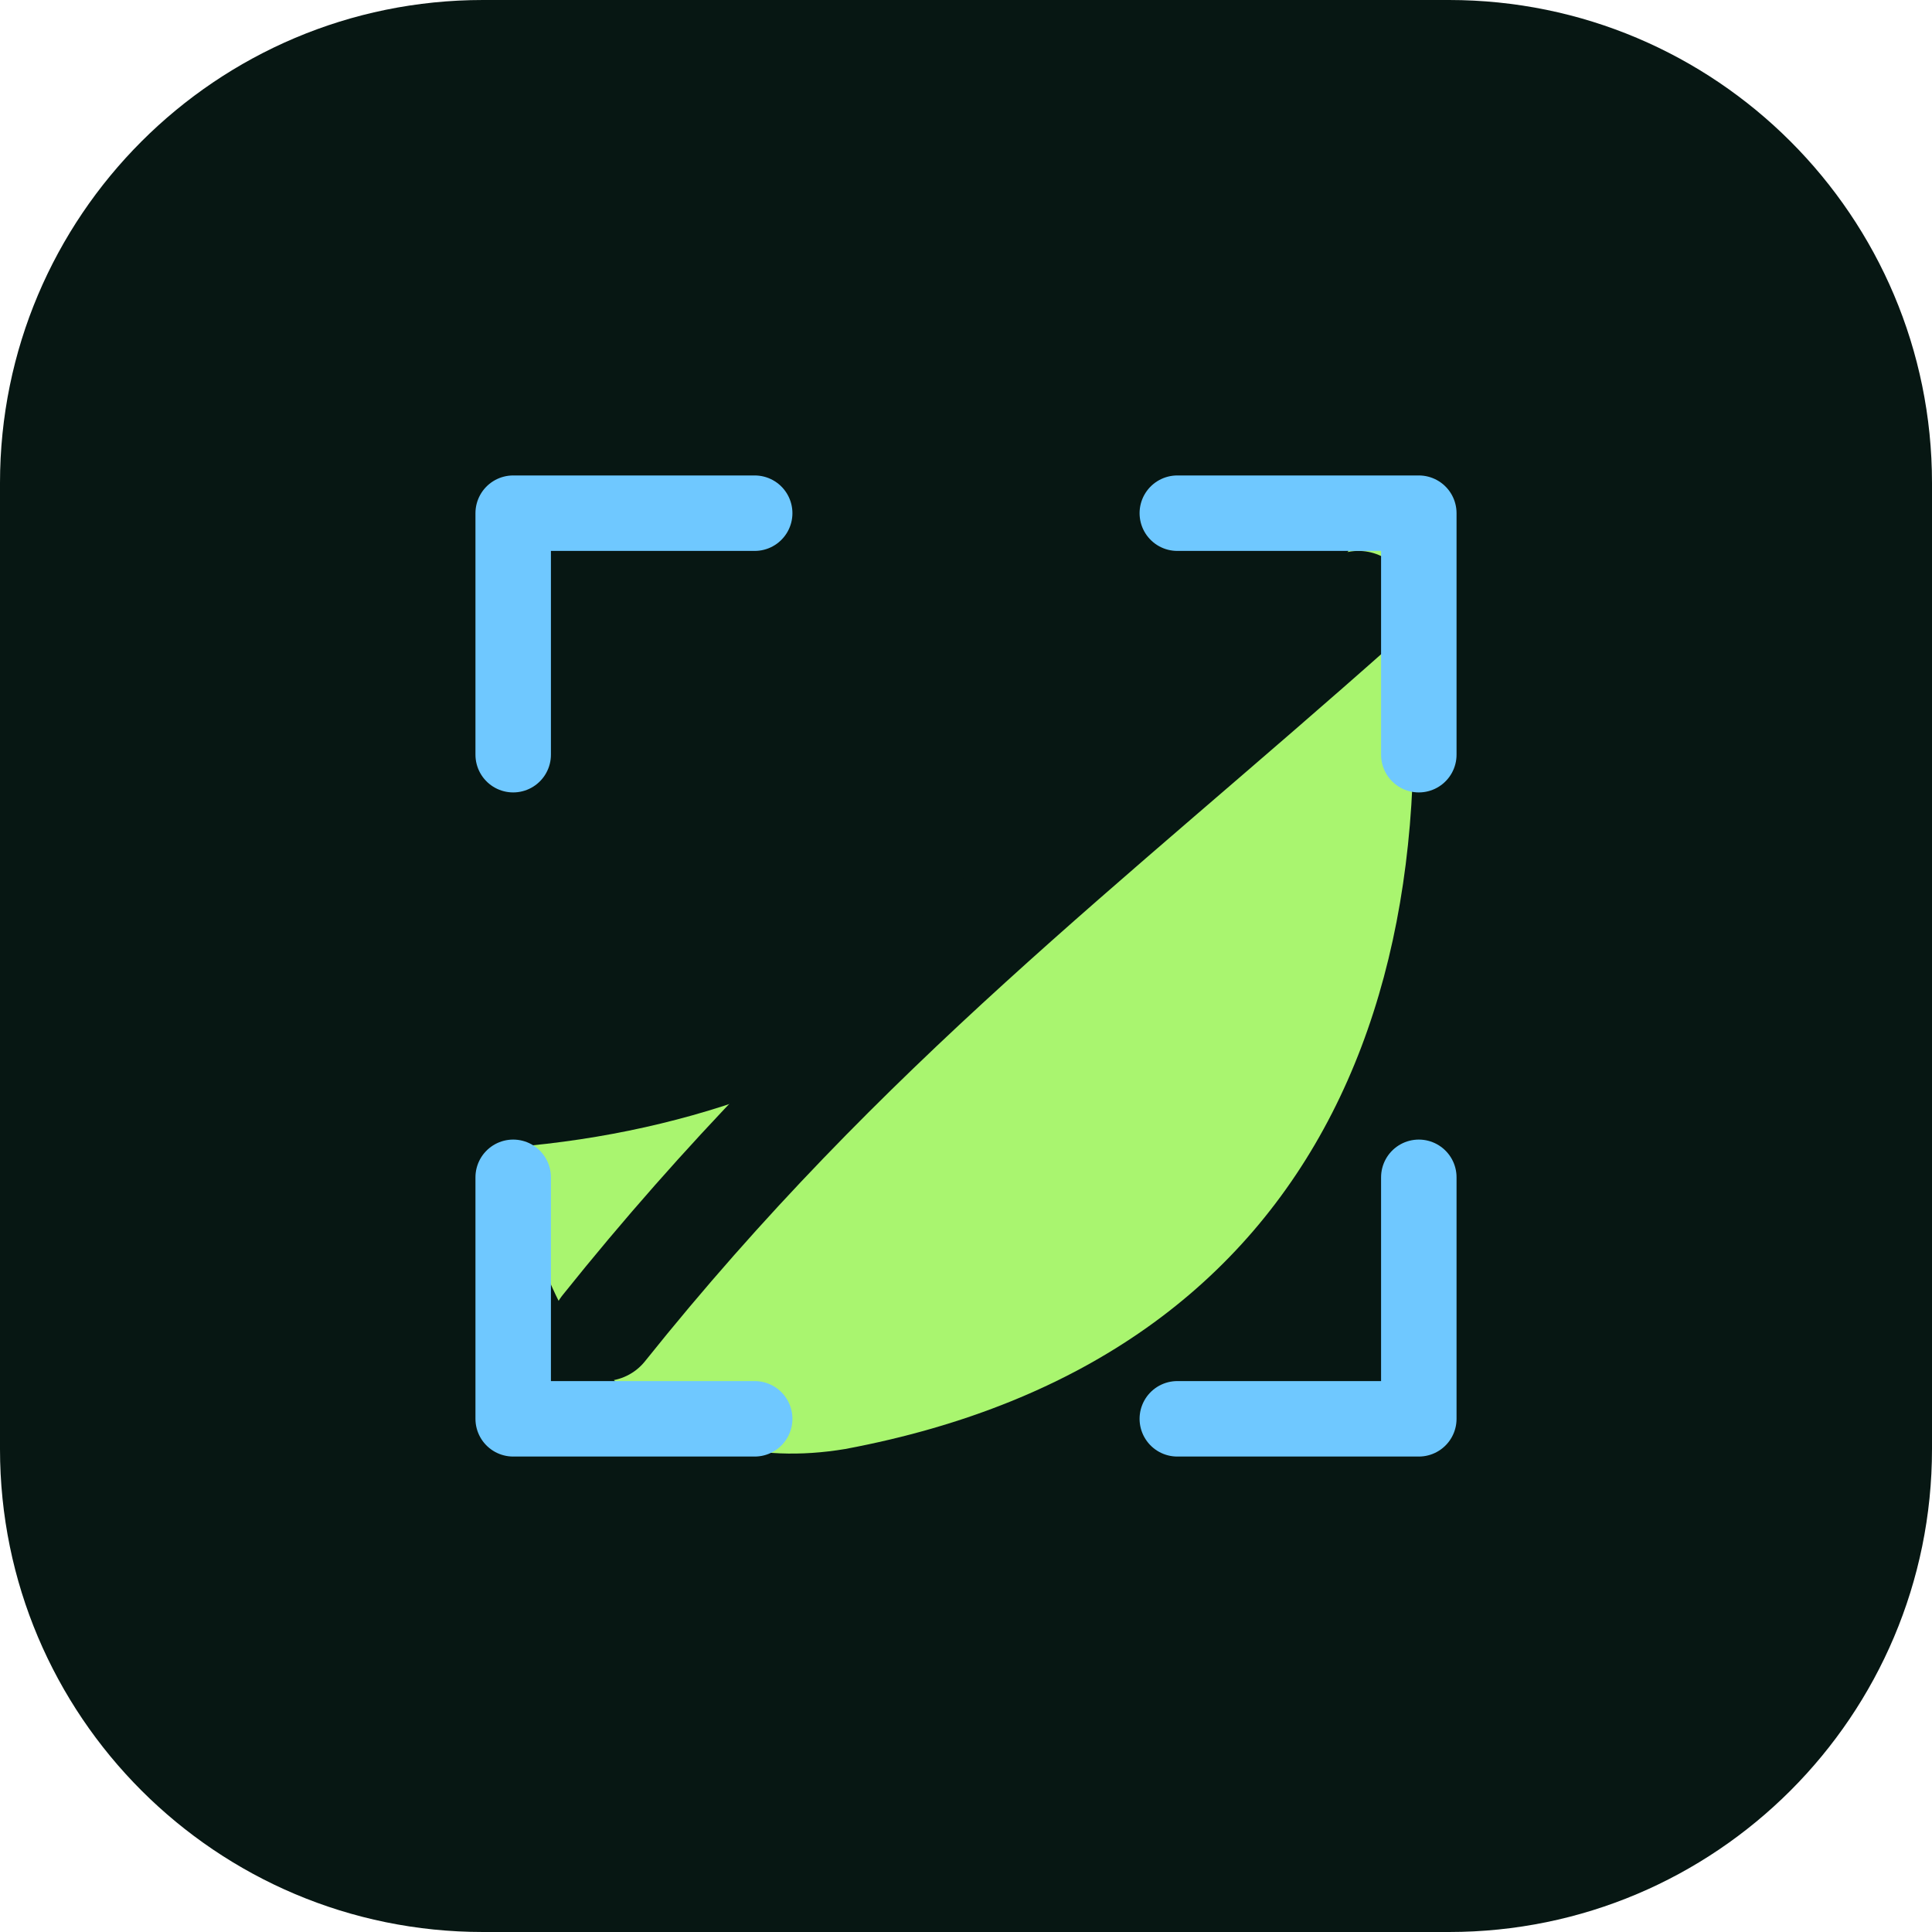
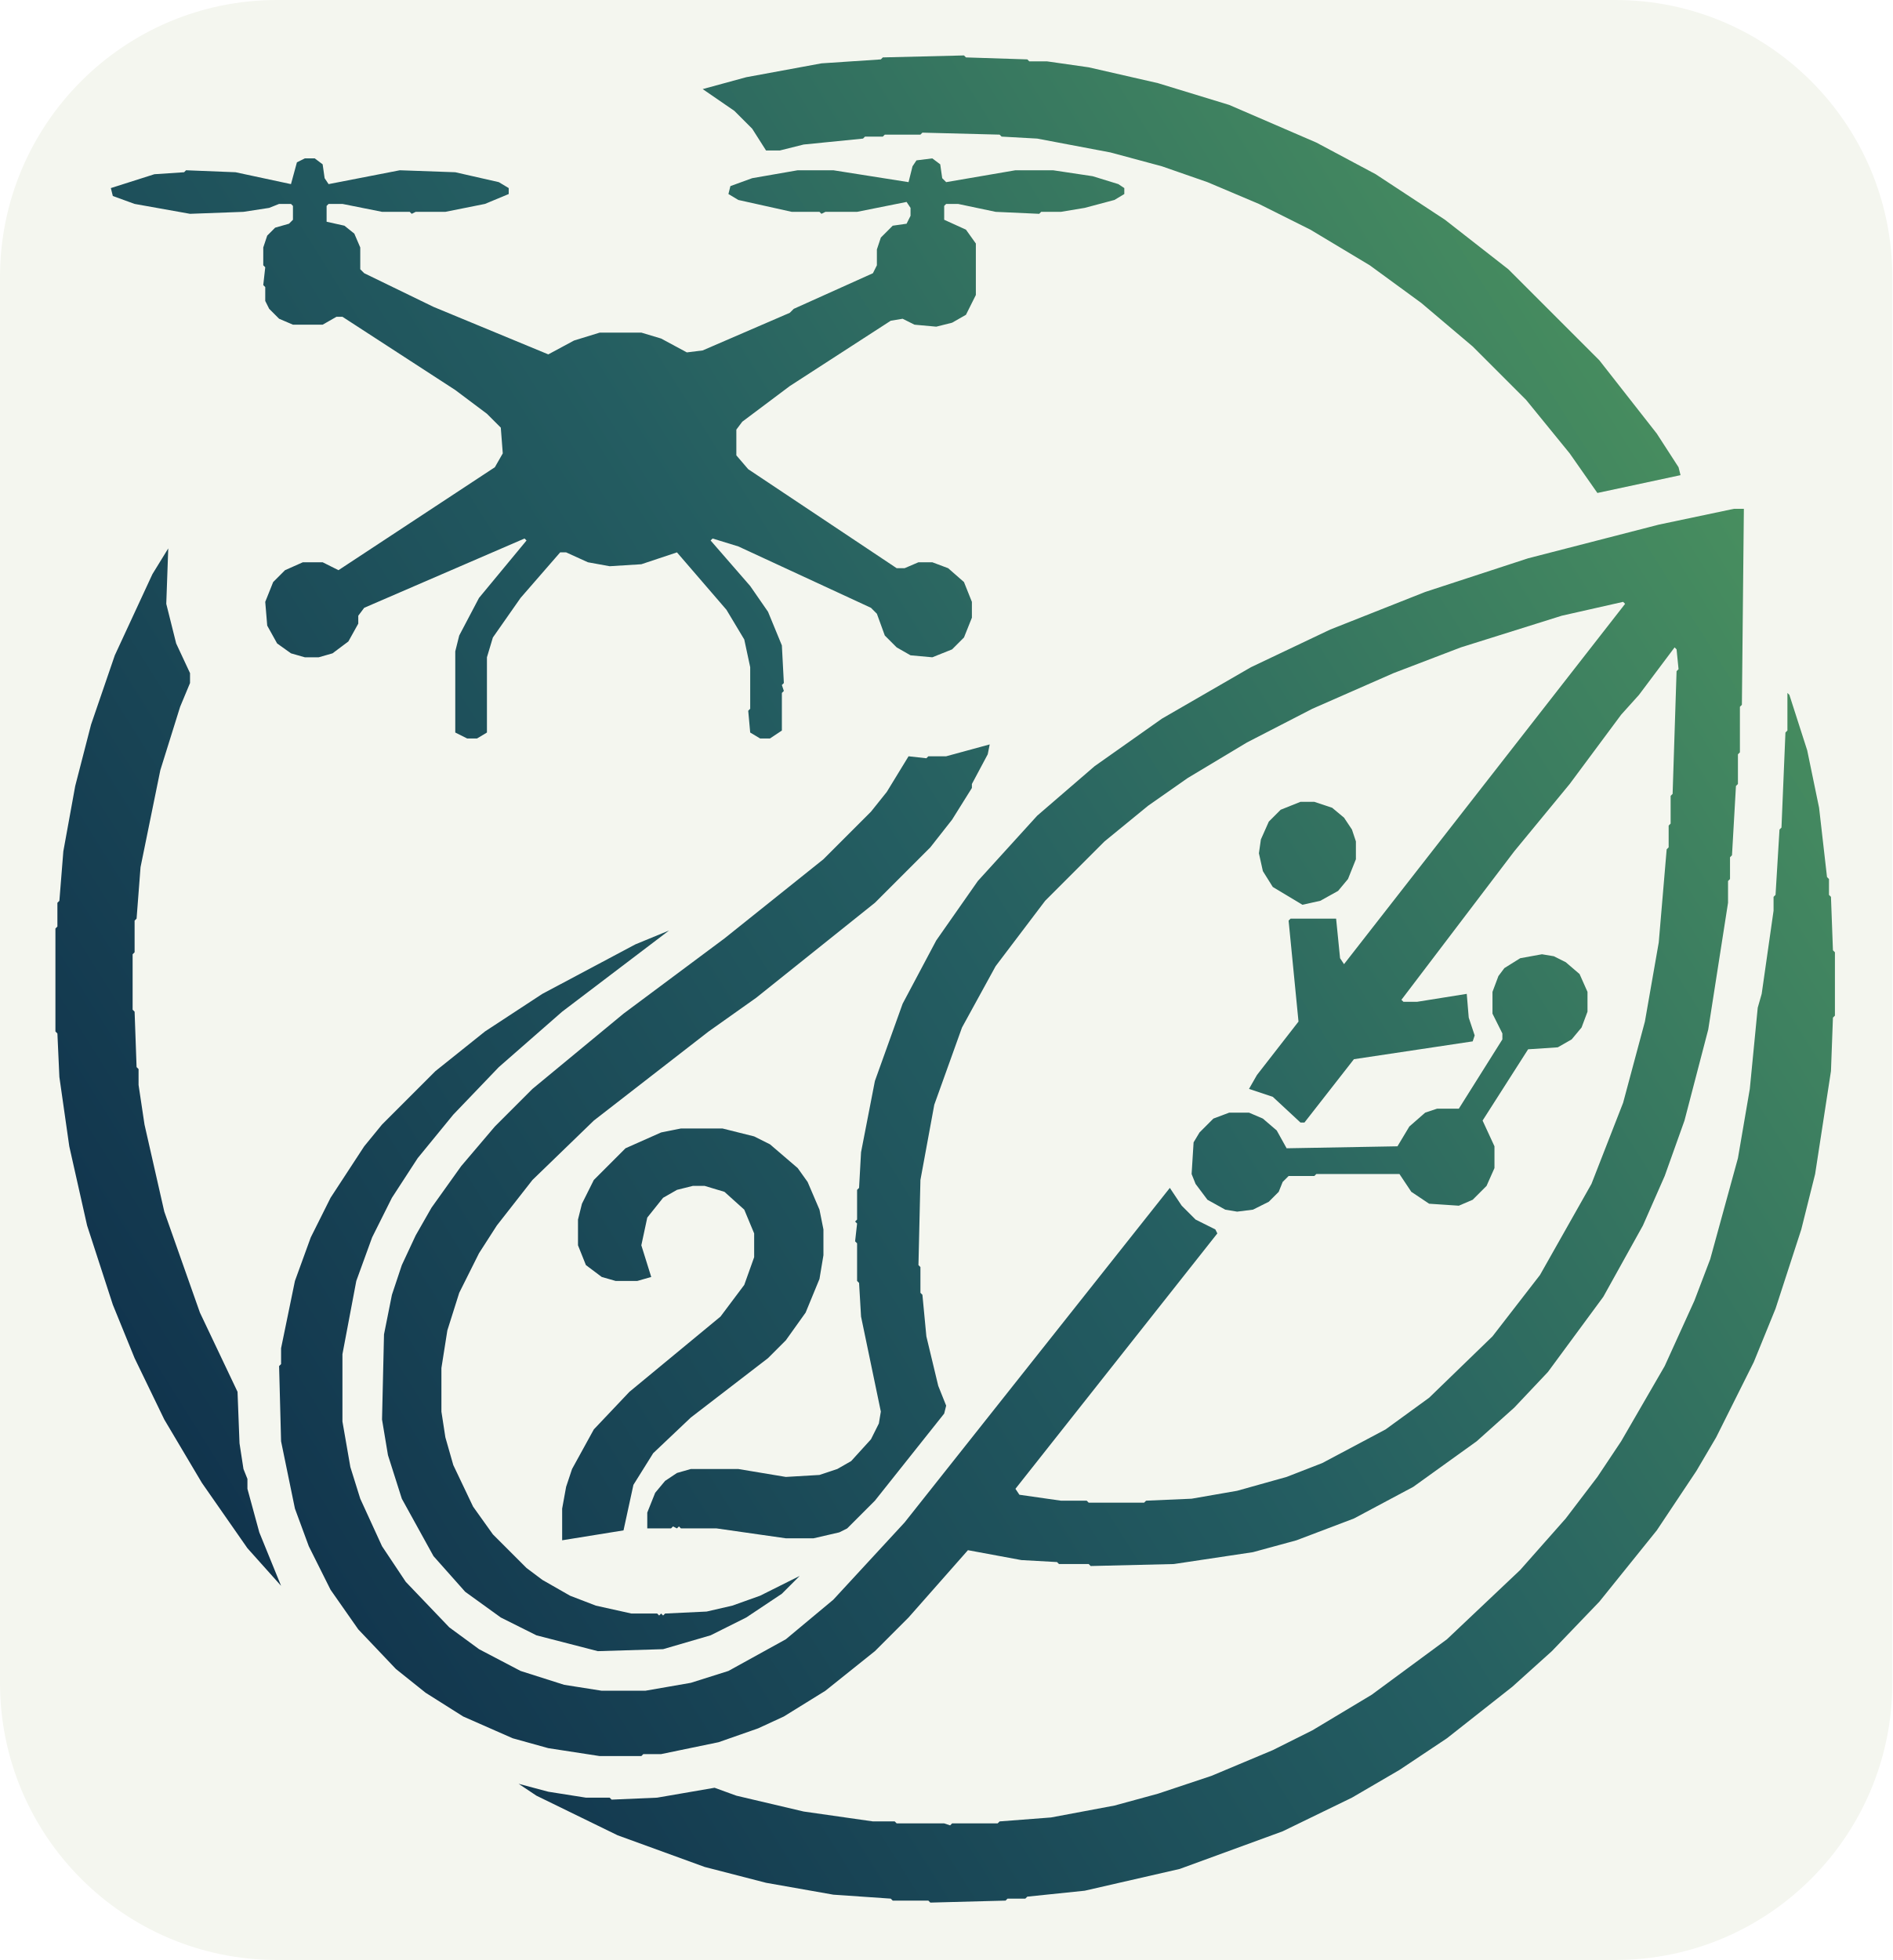
- <svg xmlns="http://www.w3.org/2000/svg" viewBox="0 0 64 64">
-   <rect width="64" height="64" rx="16" fill="#071713" />
-   <path d="M17 38c12-1 21-8 29-22 3 16-2 29-18 32-6 1-10-3-11-10Z" fill="#a9f56f" />
-   <path d="M20 44c8-10 16-16 25-24" fill="none" stroke="#071713" stroke-width="3.5" stroke-linecap="round" />
-   <path d="M17 17h8M17 17v8M47 17h-8M47 17v8M17 47h8M17 47v-8M47 47h-8M47 47v-8" fill="none" stroke="#6fc8ff" stroke-width="2.5" stroke-linecap="round" />
+ <svg xmlns="http://www.w3.org/2000/svg" viewBox="68 66 956 990">
+   <defs>
+     <linearGradient id="d2l-colour" x1="0%" y1="80%" x2="100%" y2="15%">
+       <stop offset="0" stop-color="#0e2e4a" />
+       <stop offset=".5" stop-color="#245d61" />
+       <stop offset="1" stop-color="#4e975f" />
+     </linearGradient>
+   </defs>
+   <rect x="68" y="66" width="956" height="990" rx="140" fill="#f4f6ef" />
+   <path fill="url(#d2l-colour)" fill-rule="evenodd" d="M457,644 449,640 433,636 412,636 402,638 384,646 368,662 362,674 360,682 360,695 364,705 372,711 379,713 390,713 397,711 392,695 395,681 403,671 410,667 418,665 424,665 434,668 444,677 449,689 449,701 444,715 432,731 386,769 368,788 357,808 354,817 352,828 352,844 383,839 388,816 398,800 417,782 456,752 465,743 475,729 482,712 484,700 484,687 482,677 476,663 471,656Z M866,558 859,552 853,549 847,548 836,550 828,555 825,559 822,567 822,578 827,588 827,591 805,626 794,626 788,628 780,635 774,645 718,646 713,637 706,631 699,628 689,628 681,631 674,638 671,643 670,659 672,664 678,672 687,677 693,678 701,677 709,673 714,668 716,663 719,660 732,660 733,659 775,659 781,668 790,674 805,675 812,672 819,665 823,656 823,645 817,632 840,596 855,595 862,591 867,585 870,577 870,567Z M732,471 725,471 715,475 709,481 705,490 704,497 706,506 711,514 726,523 735,521 744,516 749,510 753,500 753,491 751,485 747,479 741,474Z M568,442 546,448 537,448 536,449 527,448 516,466 508,476 484,500 434,540 383,578 337,616 318,635 301,655 286,676 278,690 271,705 266,720 262,740 261,783 264,801 271,823 287,852 303,870 321,883 339,892 370,900 403,899 427,892 445,883 463,871 472,862 452,872 438,877 425,880 404,881 403,882 402,881 401,882 400,881 387,881 369,877 356,872 342,864 334,858 317,841 307,827 297,806 293,792 291,779 291,757 294,738 300,719 310,699 319,685 337,662 368,632 426,587 450,570 510,522 538,494 549,480 559,464 559,462 567,447Z M972,417 971,416 971,435 970,436 968,484 967,485 965,518 964,519 964,526 958,568 956,575 952,616 946,651 932,702 924,723 909,756 887,794 875,812 859,833 836,859 799,894 761,922 731,940 711,950 680,963 653,972 631,978 599,984 573,986 572,987 549,987 548,988 545,987 521,987 520,986 509,986 474,981 440,973 429,969 400,974 377,975 376,974 364,974 345,971 330,967 339,973 380,993 424,1009 455,1017 489,1023 518,1025 519,1026 537,1026 538,1027 576,1026 577,1025 586,1025 587,1024 616,1021 664,1010 716,991 751,974 775,960 799,944 832,918 852,900 876,875 905,839 925,809 935,792 954,754 965,727 978,687 985,659 993,607 994,580 995,579 995,547 994,546 993,519 992,518 992,510 991,509 987,474 981,445Z M153,343 145,356 126,397 114,432 106,463 100,496 98,521 97,522 97,534 96,535 96,587 97,588 98,610 103,645 112,685 125,725 136,752 151,783 170,815 193,848 210,867 199,840 193,818 193,813 191,808 189,795 188,769 169,729 151,678 141,634 138,614 138,606 137,605 136,577 135,576 135,548 136,547 136,531 137,530 139,504 149,455 159,423 164,411 164,406 157,391 152,371Z M949,323 944,323 906,331 840,348 788,365 740,384 700,403 655,429 621,453 592,478 562,511 541,541 524,573 510,612 503,648 502,666 501,667 501,682 500,683 501,684 500,693 501,694 501,713 502,714 503,731 513,779 512,785 508,793 498,804 491,808 482,811 465,812 441,808 417,808 410,810 404,814 399,820 395,830 395,838 407,838 408,837 410,838 411,837 412,838 430,838 465,843 479,843 492,840 496,838 510,824 545,780 546,776 542,766 536,741 534,720 533,719 533,706 532,705 533,662 540,624 554,585 571,554 596,521 626,491 648,473 668,459 698,441 731,424 772,406 806,393 857,377 888,370 889,371 747,553 745,550 743,530 720,530 719,531 724,582 703,609 699,616 711,620 725,633 727,633 752,601 812,592 813,589 810,580 809,568 784,572 777,572 776,571 833,496 861,462 887,427 896,417 914,393 915,394 916,404 915,405 913,467 912,468 912,482 911,483 911,494 910,495 906,542 899,582 888,623 872,664 846,710 822,741 790,772 768,788 736,805 718,812 693,819 670,823 647,824 646,825 618,825 617,824 604,824 583,821 581,818 683,689 682,687 672,682 665,675 659,666 525,835 489,874 465,894 436,910 417,916 394,920 372,920 353,917 331,910 310,899 295,888 273,865 261,847 250,823 245,807 241,784 241,750 248,713 256,691 266,671 279,651 297,629 320,605 352,577 406,536 389,543 342,568 313,587 288,607 261,634 252,645 235,671 225,691 217,713 210,747 210,755 209,756 210,794 217,828 224,847 235,869 249,889 268,909 283,921 302,933 327,944 345,949 371,953 392,953 393,952 402,952 431,946 451,939 464,933 485,920 510,900 527,883 557,849 584,854 602,855 603,856 618,856 619,857 661,856 701,850 723,844 752,833 782,817 814,794 833,777 850,759 878,721 898,685 909,660 919,632 931,586 941,522 941,511 942,510 942,499 943,498 945,463 946,462 946,447 947,446 947,423 948,422Z M124,161 125,165 136,169 164,174 191,173 204,171 209,169 215,169 216,170 216,177 214,179 207,181 203,185 201,191 201,200 202,201 201,210 202,211 202,218 204,222 209,227 216,230 231,230 238,226 241,226 298,263 314,275 321,282 322,295 318,302 239,354 231,350 221,350 212,354 206,360 202,370 203,382 208,391 215,396 222,398 229,398 236,396 244,390 249,381 249,377 252,373 333,338 334,339 310,368 300,387 298,395 298,436 304,439 309,439 314,436 314,398 317,388 331,368 351,345 354,345 365,350 376,352 392,351 410,345 435,374 444,389 447,403 447,424 446,425 447,436 452,439 457,439 463,435 463,416 464,415 463,412 464,411 463,392 456,375 447,362 427,339 428,338 441,342 508,373 511,376 515,387 521,393 528,397 539,398 549,394 555,388 559,378 559,370 555,360 547,353 539,350 532,350 525,353 521,353 446,303 440,296 440,283 443,279 467,261 518,228 524,227 530,230 541,231 549,229 556,225 561,215 561,189 556,182 545,177 545,170 546,169 552,169 571,173 593,174 594,173 604,173 616,171 631,167 636,164 636,161 633,159 620,155 600,152 581,152 546,158 544,156 543,149 539,146 531,147 529,150 527,158 489,152 471,152 448,156 437,160 436,164 441,167 468,173 482,173 483,174 485,173 501,173 526,168 528,171 528,175 526,179 519,180 513,186 511,192 511,200 509,204 469,222 467,224 423,243 415,244 402,237 392,234 371,234 358,238 345,245 287,221 252,204 250,202 250,191 247,184 242,180 233,178 233,170 234,169 241,169 261,173 275,173 276,174 278,173 293,173 313,169 325,164 325,161 320,158 298,153 270,152 234,159 232,156 231,149 227,146 222,146 218,148 215,159 187,153 162,152 161,153 146,154Z M423,111 439,122 448,131 455,142 462,142 474,139 504,136 505,135 514,135 515,134 533,134 534,133 573,134 574,135 592,136 629,143 655,150 678,158 704,169 730,182 760,200 786,219 812,241 839,268 861,295 875,315 917,306 916,302 905,285 876,248 830,202 798,177 763,154 733,138 689,119 653,108 618,100 597,97 588,97 587,96 556,95 555,94 514,95 513,96 483,98 445,105Z" />
</svg>
